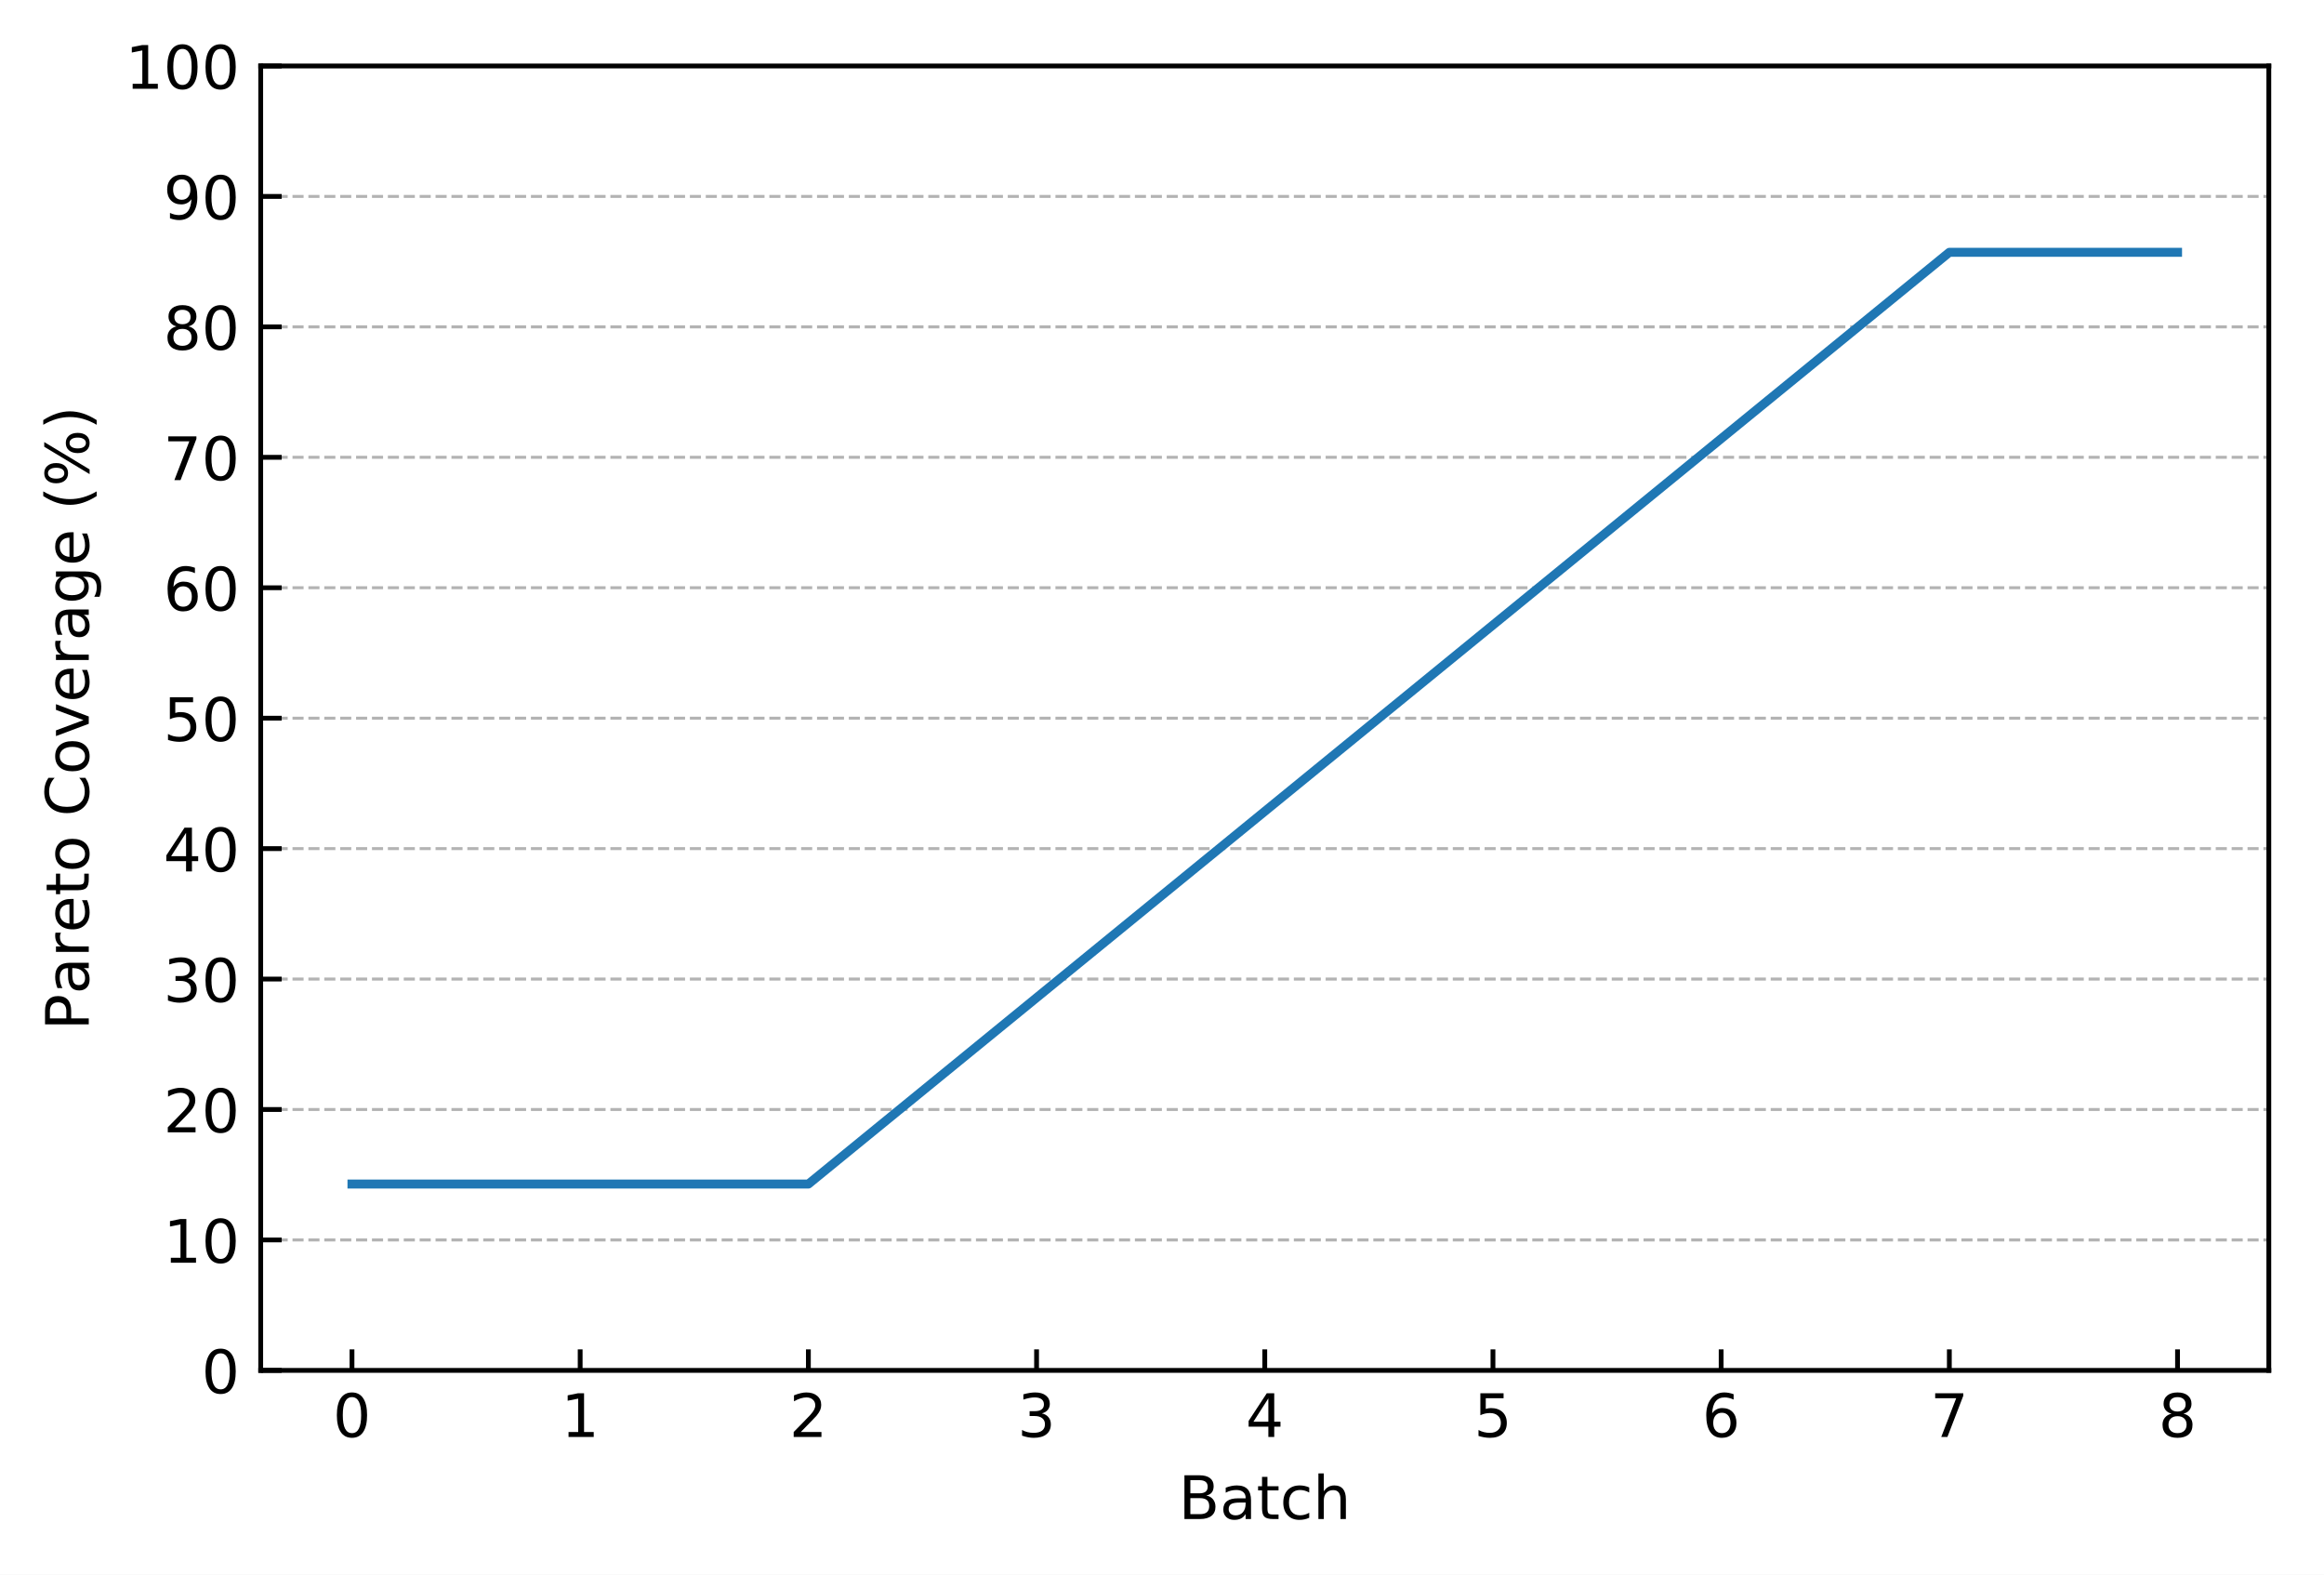
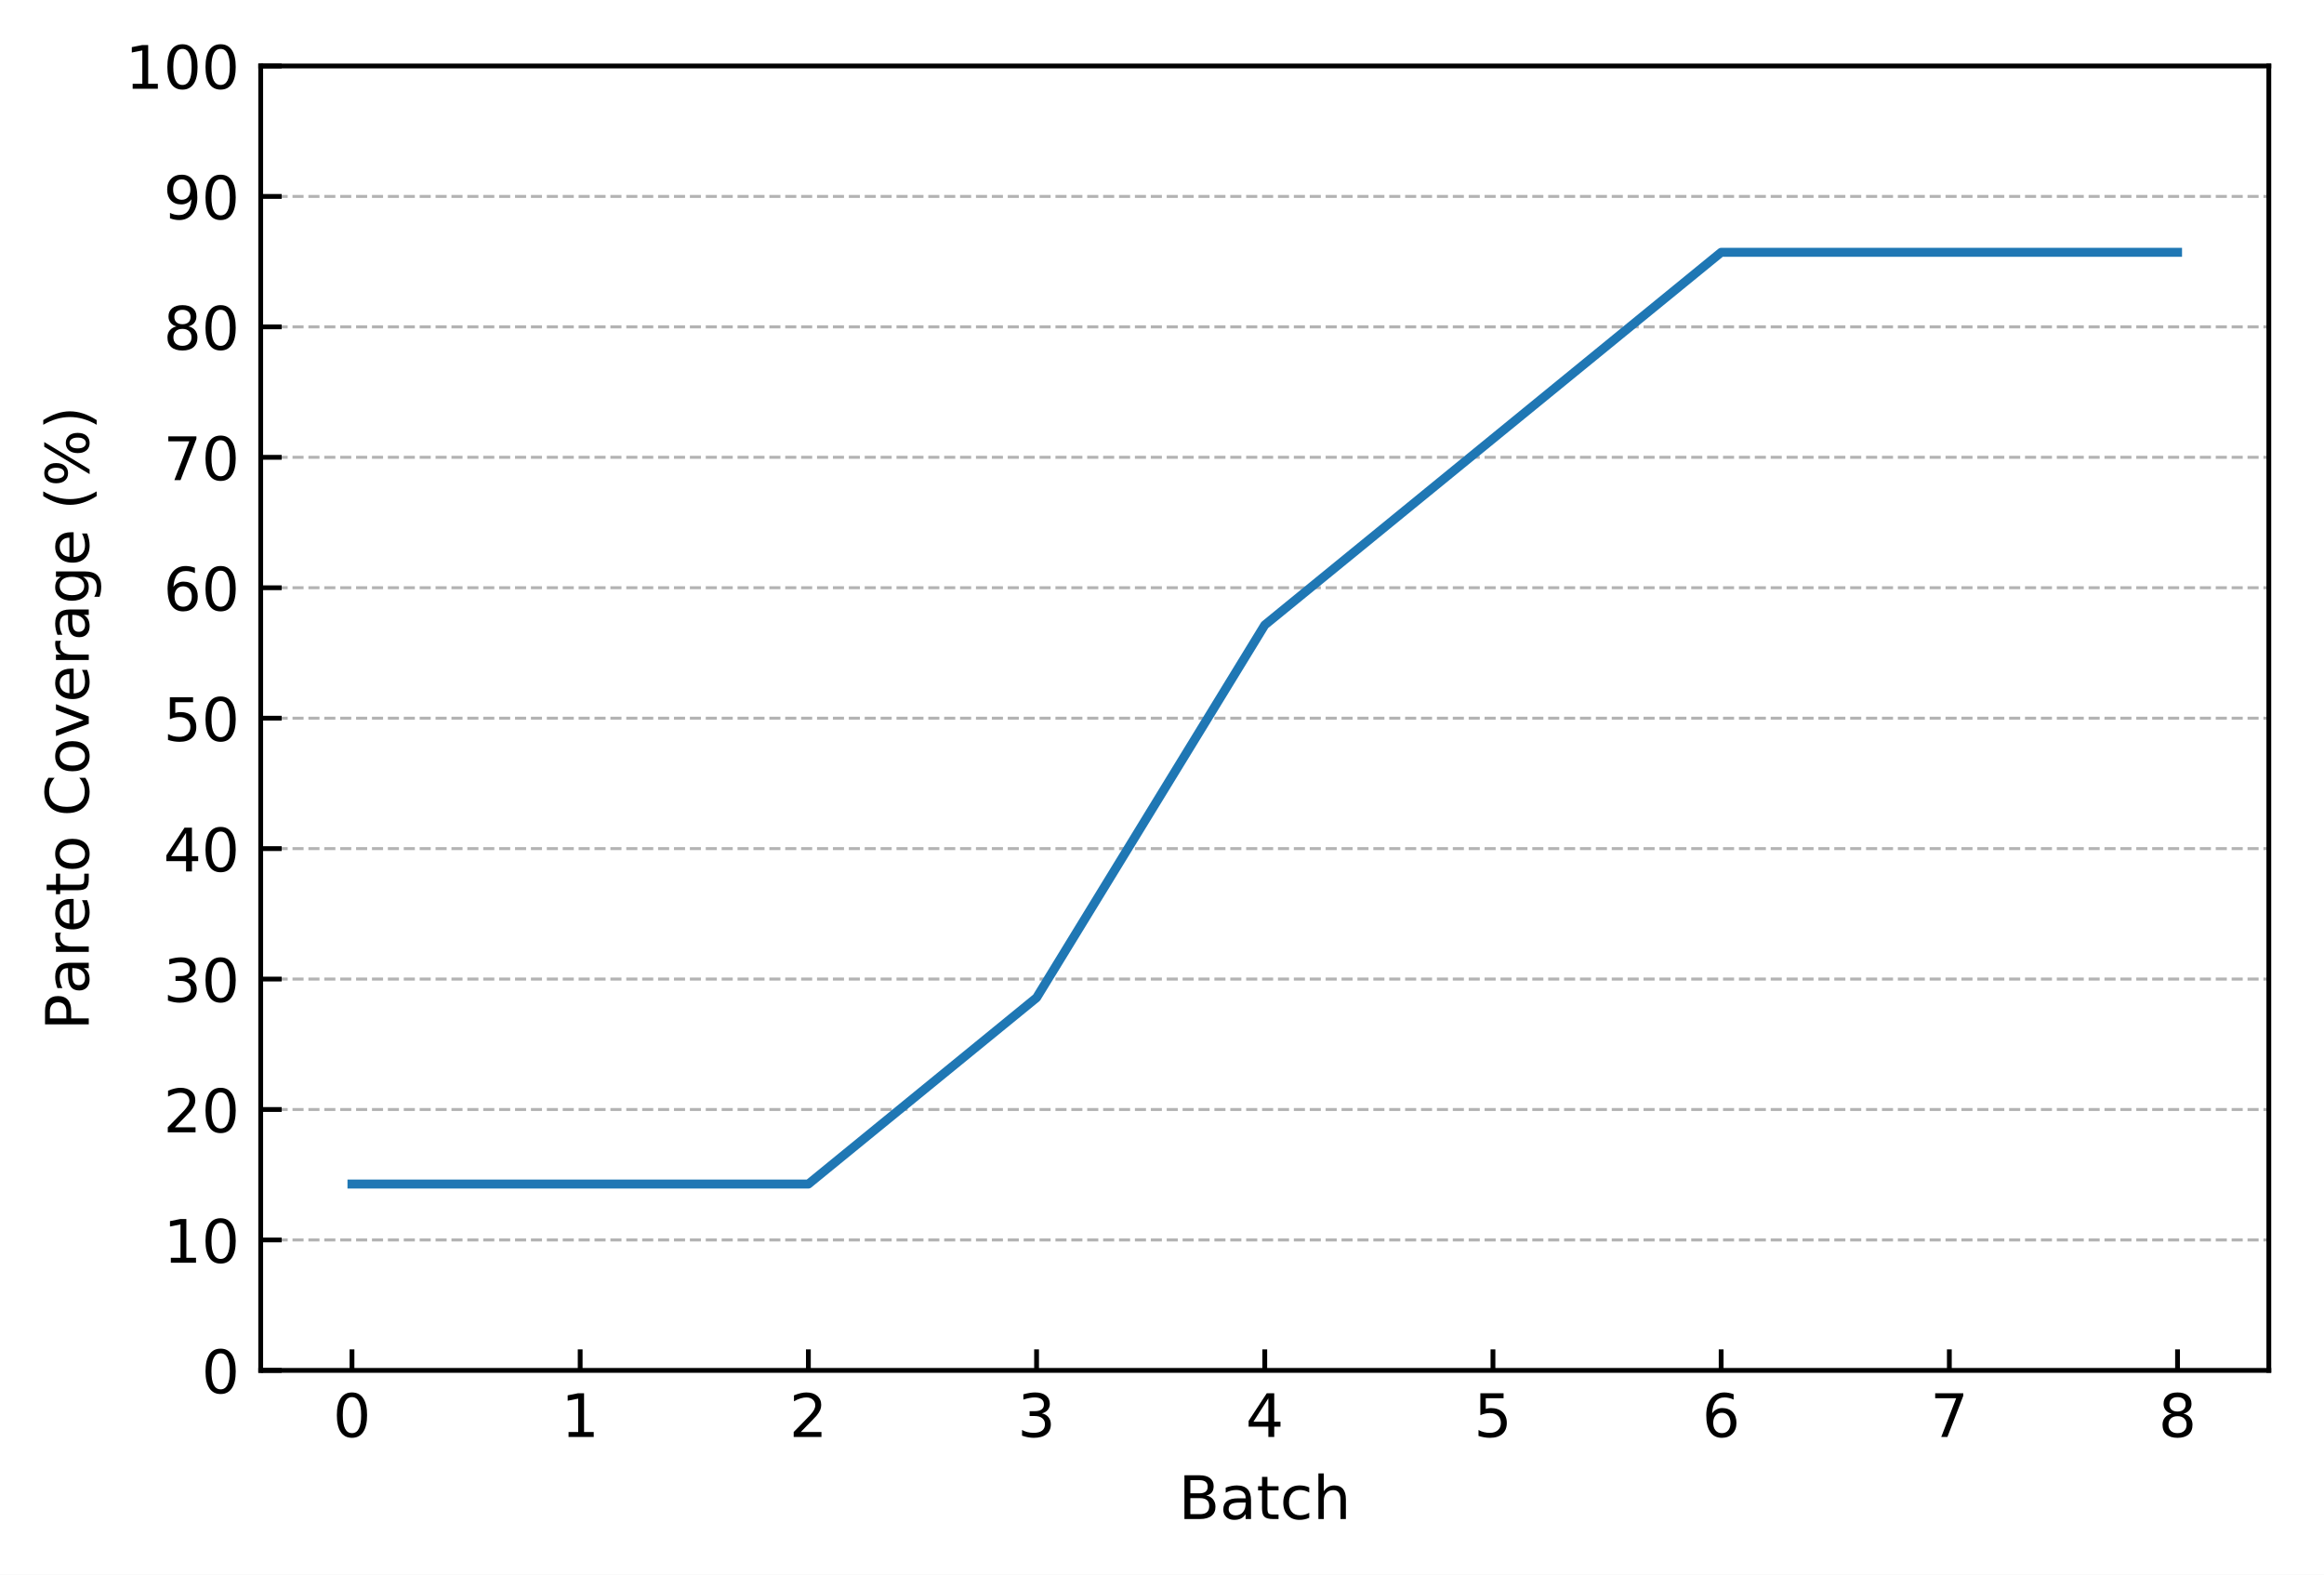
<svg xmlns="http://www.w3.org/2000/svg" xmlns:xlink="http://www.w3.org/1999/xlink" height="262.495pt" version="1.1" viewBox="0 0 387.466 262.495" width="387.466pt">
  <defs>
    <style type="text/css">
*{stroke-linecap:butt;stroke-linejoin:round;}
  </style>
  </defs>
  <g id="figure_1">
    <g id="patch_1">
      <path d="M 0 262.495  L 387.466 262.495  L 387.466 0  L 0 0  z " style="fill:#ffffff;" />
    </g>
    <g id="axes_1">
      <g id="patch_2">
        <path d="M 43.466 228.439  L 378.266 228.439  L 378.266 10.999  L 43.466 10.999  z " style="fill:#ffffff;" />
      </g>
      <g id="matplotlib.axis_1">
        <g id="xtick_1">
          <g id="line2d_1">
            <defs>
-               <path d="M 0 0  L 0 -3.5  " id="m8cd15124fc" style="stroke:#000000;stroke-width:0.8;" />
-             </defs>
-             <g>
-               <use style="stroke:#000000;stroke-width:0.8;" x="58.684" xlink:href="#m8cd15124fc" y="228.439" />
+               <path d="M 0 0  L 0 -3.5  " id="m9d33c1f362" style="stroke:#000000;stroke-width:0.8;" />
+             </defs>
+             <g>
+               <use style="stroke:#000000;stroke-width:0.8;" x="58.684" xlink:href="#m9d33c1f362" y="228.439" />
            </g>
          </g>
          <g id="text_1">
            <defs>
              <path d="M 31.781 66.406  Q 24.172 66.406 20.328 58.906  Q 16.5 51.422 16.5 36.375  Q 16.5 21.391 20.328 13.891  Q 24.172 6.391 31.781 6.391  Q 39.453 6.391 43.281 13.891  Q 47.125 21.391 47.125 36.375  Q 47.125 51.422 43.281 58.906  Q 39.453 66.406 31.781 66.406  z M 31.781 74.219  Q 44.047 74.219 50.516 64.516  Q 56.984 54.828 56.984 36.375  Q 56.984 17.969 50.516 8.266  Q 44.047 -1.422 31.781 -1.422  Q 19.531 -1.422 13.062 8.266  Q 6.594 17.969 6.594 36.375  Q 6.594 54.828 13.062 64.516  Q 19.531 74.219 31.781 74.219  z " id="DejaVuSans-48" />
            </defs>
            <g transform="translate(55.50256 239.5377)scale(0.1 -0.1)">
              <use xlink:href="#DejaVuSans-48" />
            </g>
          </g>
        </g>
        <g id="xtick_2">
          <g id="line2d_2">
            <g>
-               <use style="stroke:#000000;stroke-width:0.8;" x="96.729" xlink:href="#m8cd15124fc" y="228.439" />
+               <use style="stroke:#000000;stroke-width:0.8;" x="96.729" xlink:href="#m9d33c1f362" y="228.439" />
            </g>
          </g>
          <g id="text_2">
            <defs>
              <path d="M 12.406 8.297  L 28.516 8.297  L 28.516 63.922  L 10.984 60.406  L 10.984 69.391  L 28.422 72.906  L 38.281 72.906  L 38.281 8.297  L 54.391 8.297  L 54.391 0  L 12.406 0  z " id="DejaVuSans-49" />
            </defs>
            <g transform="translate(93.54801 239.5377)scale(0.1 -0.1)">
              <use xlink:href="#DejaVuSans-49" />
            </g>
          </g>
        </g>
        <g id="xtick_3">
          <g id="line2d_3">
            <g>
-               <use style="stroke:#000000;stroke-width:0.8;" x="134.775" xlink:href="#m8cd15124fc" y="228.439" />
+               <use style="stroke:#000000;stroke-width:0.8;" x="134.775" xlink:href="#m9d33c1f362" y="228.439" />
            </g>
          </g>
          <g id="text_3">
            <defs>
              <path d="M 19.188 8.297  L 53.609 8.297  L 53.609 0  L 7.328 0  L 7.328 8.297  Q 12.938 14.109 22.625 23.891  Q 32.328 33.688 34.812 36.531  Q 39.547 41.844 41.422 45.531  Q 43.312 49.219 43.312 52.781  Q 43.312 58.594 39.234 62.25  Q 35.156 65.922 28.609 65.922  Q 23.969 65.922 18.812 64.312  Q 13.672 62.703 7.812 59.422  L 7.812 69.391  Q 13.766 71.781 18.938 73  Q 24.125 74.219 28.422 74.219  Q 39.75 74.219 46.484 68.547  Q 53.219 62.891 53.219 53.422  Q 53.219 48.922 51.531 44.891  Q 49.859 40.875 45.406 35.406  Q 44.188 33.984 37.641 27.219  Q 31.109 20.453 19.188 8.297  z " id="DejaVuSans-50" />
            </defs>
            <g transform="translate(131.5935 239.5377)scale(0.1 -0.1)">
              <use xlink:href="#DejaVuSans-50" />
            </g>
          </g>
        </g>
        <g id="xtick_4">
          <g id="line2d_4">
            <g>
-               <use style="stroke:#000000;stroke-width:0.8;" x="172.82" xlink:href="#m8cd15124fc" y="228.439" />
+               <use style="stroke:#000000;stroke-width:0.8;" x="172.82" xlink:href="#m9d33c1f362" y="228.439" />
            </g>
          </g>
          <g id="text_4">
            <defs>
              <path d="M 40.578 39.312  Q 47.656 37.797 51.625 33  Q 55.609 28.219 55.609 21.188  Q 55.609 10.406 48.188 4.484  Q 40.766 -1.422 27.094 -1.422  Q 22.516 -1.422 17.656 -0.516  Q 12.797 0.391 7.625 2.203  L 7.625 11.719  Q 11.719 9.328 16.594 8.109  Q 21.484 6.891 26.812 6.891  Q 36.078 6.891 40.938 10.547  Q 45.797 14.203 45.797 21.188  Q 45.797 27.641 41.281 31.266  Q 36.766 34.906 28.719 34.906  L 20.219 34.906  L 20.219 43.016  L 29.109 43.016  Q 36.375 43.016 40.234 45.922  Q 44.094 48.828 44.094 54.297  Q 44.094 59.906 40.109 62.906  Q 36.141 65.922 28.719 65.922  Q 24.656 65.922 20.016 65.031  Q 15.375 64.156 9.812 62.312  L 9.812 71.094  Q 15.438 72.656 20.344 73.438  Q 25.25 74.219 29.594 74.219  Q 40.828 74.219 47.359 69.109  Q 53.906 64.016 53.906 55.328  Q 53.906 49.266 50.438 45.094  Q 46.969 40.922 40.578 39.312  z " id="DejaVuSans-51" />
            </defs>
            <g transform="translate(169.6389 239.5377)scale(0.1 -0.1)">
              <use xlink:href="#DejaVuSans-51" />
            </g>
          </g>
        </g>
        <g id="xtick_5">
          <g id="line2d_5">
            <g>
-               <use style="stroke:#000000;stroke-width:0.8;" x="210.866" xlink:href="#m8cd15124fc" y="228.439" />
+               <use style="stroke:#000000;stroke-width:0.8;" x="210.866" xlink:href="#m9d33c1f362" y="228.439" />
            </g>
          </g>
          <g id="text_5">
            <defs>
              <path d="M 37.797 64.312  L 12.891 25.391  L 37.797 25.391  z M 35.203 72.906  L 47.609 72.906  L 47.609 25.391  L 58.016 25.391  L 58.016 17.188  L 47.609 17.188  L 47.609 0  L 37.797 0  L 37.797 17.188  L 4.891 17.188  L 4.891 26.703  z " id="DejaVuSans-52" />
            </defs>
            <g transform="translate(207.6844 239.5377)scale(0.1 -0.1)">
              <use xlink:href="#DejaVuSans-52" />
            </g>
          </g>
        </g>
        <g id="xtick_6">
          <g id="line2d_6">
            <g>
-               <use style="stroke:#000000;stroke-width:0.8;" x="248.911" xlink:href="#m8cd15124fc" y="228.439" />
+               <use style="stroke:#000000;stroke-width:0.8;" x="248.911" xlink:href="#m9d33c1f362" y="228.439" />
            </g>
          </g>
          <g id="text_6">
            <defs>
              <path d="M 10.797 72.906  L 49.516 72.906  L 49.516 64.594  L 19.828 64.594  L 19.828 46.734  Q 21.969 47.469 24.109 47.828  Q 26.266 48.188 28.422 48.188  Q 40.625 48.188 47.75 41.5  Q 54.891 34.812 54.891 23.391  Q 54.891 11.625 47.562 5.094  Q 40.234 -1.422 26.906 -1.422  Q 22.312 -1.422 17.547 -0.641  Q 12.797 0.141 7.719 1.703  L 7.719 11.625  Q 12.109 9.234 16.797 8.062  Q 21.484 6.891 26.703 6.891  Q 35.156 6.891 40.078 11.328  Q 45.016 15.766 45.016 23.391  Q 45.016 31 40.078 35.438  Q 35.156 39.891 26.703 39.891  Q 22.75 39.891 18.812 39.016  Q 14.891 38.141 10.797 36.281  z " id="DejaVuSans-53" />
            </defs>
            <g transform="translate(245.7298 239.5377)scale(0.1 -0.1)">
              <use xlink:href="#DejaVuSans-53" />
            </g>
          </g>
        </g>
        <g id="xtick_7">
          <g id="line2d_7">
            <g>
-               <use style="stroke:#000000;stroke-width:0.8;" x="286.957" xlink:href="#m8cd15124fc" y="228.439" />
+               <use style="stroke:#000000;stroke-width:0.8;" x="286.957" xlink:href="#m9d33c1f362" y="228.439" />
            </g>
          </g>
          <g id="text_7">
            <defs>
              <path d="M 33.016 40.375  Q 26.375 40.375 22.484 35.828  Q 18.609 31.297 18.609 23.391  Q 18.609 15.531 22.484 10.953  Q 26.375 6.391 33.016 6.391  Q 39.656 6.391 43.531 10.953  Q 47.406 15.531 47.406 23.391  Q 47.406 31.297 43.531 35.828  Q 39.656 40.375 33.016 40.375  z M 52.594 71.297  L 52.594 62.312  Q 48.875 64.062 45.094 64.984  Q 41.312 65.922 37.594 65.922  Q 27.828 65.922 22.672 59.328  Q 17.531 52.734 16.797 39.406  Q 19.672 43.656 24.016 45.922  Q 28.375 48.188 33.594 48.188  Q 44.578 48.188 50.953 41.516  Q 57.328 34.859 57.328 23.391  Q 57.328 12.156 50.688 5.359  Q 44.047 -1.422 33.016 -1.422  Q 20.359 -1.422 13.672 8.266  Q 6.984 17.969 6.984 36.375  Q 6.984 53.656 15.188 63.938  Q 23.391 74.219 37.203 74.219  Q 40.922 74.219 44.703 73.484  Q 48.484 72.75 52.594 71.297  z " id="DejaVuSans-54" />
            </defs>
            <g transform="translate(283.7753 239.5377)scale(0.1 -0.1)">
              <use xlink:href="#DejaVuSans-54" />
            </g>
          </g>
        </g>
        <g id="xtick_8">
          <g id="line2d_8">
            <g>
-               <use style="stroke:#000000;stroke-width:0.8;" x="325.002" xlink:href="#m8cd15124fc" y="228.439" />
+               <use style="stroke:#000000;stroke-width:0.8;" x="325.002" xlink:href="#m9d33c1f362" y="228.439" />
            </g>
          </g>
          <g id="text_8">
            <defs>
              <path d="M 8.203 72.906  L 55.078 72.906  L 55.078 68.703  L 28.609 0  L 18.312 0  L 43.219 64.594  L 8.203 64.594  z " id="DejaVuSans-55" />
            </defs>
            <g transform="translate(321.8207 239.5377)scale(0.1 -0.1)">
              <use xlink:href="#DejaVuSans-55" />
            </g>
          </g>
        </g>
        <g id="xtick_9">
          <g id="line2d_9">
            <g>
-               <use style="stroke:#000000;stroke-width:0.8;" x="363.047" xlink:href="#m8cd15124fc" y="228.439" />
+               <use style="stroke:#000000;stroke-width:0.8;" x="363.047" xlink:href="#m9d33c1f362" y="228.439" />
            </g>
          </g>
          <g id="text_9">
            <defs>
              <path d="M 31.781 34.625  Q 24.75 34.625 20.719 30.859  Q 16.703 27.094 16.703 20.516  Q 16.703 13.922 20.719 10.156  Q 24.75 6.391 31.781 6.391  Q 38.812 6.391 42.859 10.172  Q 46.922 13.969 46.922 20.516  Q 46.922 27.094 42.891 30.859  Q 38.875 34.625 31.781 34.625  z M 21.922 38.812  Q 15.578 40.375 12.031 44.719  Q 8.5 49.078 8.5 55.328  Q 8.5 64.062 14.719 69.141  Q 20.953 74.219 31.781 74.219  Q 42.672 74.219 48.875 69.141  Q 55.078 64.062 55.078 55.328  Q 55.078 49.078 51.531 44.719  Q 48 40.375 41.703 38.812  Q 48.828 37.156 52.797 32.312  Q 56.781 27.484 56.781 20.516  Q 56.781 9.906 50.312 4.234  Q 43.844 -1.422 31.781 -1.422  Q 19.734 -1.422 13.25 4.234  Q 6.781 9.906 6.781 20.516  Q 6.781 27.484 10.781 32.312  Q 14.797 37.156 21.922 38.812  z M 18.312 54.391  Q 18.312 48.734 21.844 45.562  Q 25.391 42.391 31.781 42.391  Q 38.141 42.391 41.719 45.562  Q 45.312 48.734 45.312 54.391  Q 45.312 60.062 41.719 63.234  Q 38.141 66.406 31.781 66.406  Q 25.391 66.406 21.844 63.234  Q 18.312 60.062 18.312 54.391  z " id="DejaVuSans-56" />
            </defs>
            <g transform="translate(359.8662 239.5377)scale(0.1 -0.1)">
              <use xlink:href="#DejaVuSans-56" />
            </g>
          </g>
        </g>
        <g id="text_10">
          <defs>
            <path d="M 19.672 34.812  L 19.672 8.109  L 35.5 8.109  Q 43.453 8.109 47.281 11.406  Q 51.125 14.703 51.125 21.484  Q 51.125 28.328 47.281 31.562  Q 43.453 34.812 35.5 34.812  z M 19.672 64.797  L 19.672 42.828  L 34.281 42.828  Q 41.5 42.828 45.031 45.531  Q 48.578 48.25 48.578 53.812  Q 48.578 59.328 45.031 62.062  Q 41.5 64.797 34.281 64.797  z M 9.812 72.906  L 35.016 72.906  Q 46.297 72.906 52.391 68.219  Q 58.5 63.531 58.5 54.891  Q 58.5 48.188 55.375 44.234  Q 52.25 40.281 46.188 39.312  Q 53.469 37.75 57.5 32.781  Q 61.531 27.828 61.531 20.406  Q 61.531 10.641 54.891 5.312  Q 48.25 0 35.984 0  L 9.812 0  z " id="DejaVuSans-66" />
            <path d="M 34.281 27.484  Q 23.391 27.484 19.188 25  Q 14.984 22.516 14.984 16.5  Q 14.984 11.719 18.141 8.906  Q 21.297 6.109 26.703 6.109  Q 34.188 6.109 38.703 11.406  Q 43.219 16.703 43.219 25.484  L 43.219 27.484  z M 52.203 31.203  L 52.203 0  L 43.219 0  L 43.219 8.297  Q 40.141 3.328 35.547 0.953  Q 30.953 -1.422 24.312 -1.422  Q 15.922 -1.422 10.953 3.297  Q 6 8.016 6 15.922  Q 6 25.141 12.172 29.828  Q 18.359 34.516 30.609 34.516  L 43.219 34.516  L 43.219 35.406  Q 43.219 41.609 39.141 45  Q 35.062 48.391 27.688 48.391  Q 23 48.391 18.547 47.266  Q 14.109 46.141 10.016 43.891  L 10.016 52.203  Q 14.938 54.109 19.578 55.047  Q 24.219 56 28.609 56  Q 40.484 56 46.344 49.844  Q 52.203 43.703 52.203 31.203  z " id="DejaVuSans-97" />
            <path d="M 18.312 70.219  L 18.312 54.688  L 36.812 54.688  L 36.812 47.703  L 18.312 47.703  L 18.312 18.016  Q 18.312 11.328 20.141 9.422  Q 21.969 7.516 27.594 7.516  L 36.812 7.516  L 36.812 0  L 27.594 0  Q 17.188 0 13.234 3.875  Q 9.281 7.766 9.281 18.016  L 9.281 47.703  L 2.688 47.703  L 2.688 54.688  L 9.281 54.688  L 9.281 70.219  z " id="DejaVuSans-116" />
            <path d="M 48.781 52.594  L 48.781 44.188  Q 44.969 46.297 41.141 47.344  Q 37.312 48.391 33.406 48.391  Q 24.656 48.391 19.812 42.844  Q 14.984 37.312 14.984 27.297  Q 14.984 17.281 19.812 11.734  Q 24.656 6.203 33.406 6.203  Q 37.312 6.203 41.141 7.25  Q 44.969 8.297 48.781 10.406  L 48.781 2.094  Q 45.016 0.344 40.984 -0.531  Q 36.969 -1.422 32.422 -1.422  Q 20.062 -1.422 12.781 6.344  Q 5.516 14.109 5.516 27.297  Q 5.516 40.672 12.859 48.328  Q 20.219 56 33.016 56  Q 37.156 56 41.109 55.141  Q 45.062 54.297 48.781 52.594  z " id="DejaVuSans-99" />
            <path d="M 54.891 33.016  L 54.891 0  L 45.906 0  L 45.906 32.719  Q 45.906 40.484 42.875 44.328  Q 39.844 48.188 33.797 48.188  Q 26.516 48.188 22.312 43.547  Q 18.109 38.922 18.109 30.906  L 18.109 0  L 9.078 0  L 9.078 75.984  L 18.109 75.984  L 18.109 46.188  Q 21.344 51.125 25.703 53.562  Q 30.078 56 35.797 56  Q 45.219 56 50.047 50.172  Q 54.891 44.344 54.891 33.016  z " id="DejaVuSans-104" />
          </defs>
          <g transform="translate(196.493 253.2158)scale(0.1 -0.1)">
            <use xlink:href="#DejaVuSans-66" />
            <use x="68.604" xlink:href="#DejaVuSans-97" />
            <use x="129.883" xlink:href="#DejaVuSans-116" />
            <use x="169.092" xlink:href="#DejaVuSans-99" />
            <use x="224.072" xlink:href="#DejaVuSans-104" />
          </g>
        </g>
      </g>
      <g id="matplotlib.axis_2">
        <g id="ytick_1">
          <g id="line2d_10">
-             <path clip-path="url(#p03b3098844)" d="M 43.466 228.439  L 378.266 228.439  " style="fill:none;stroke:#000000;stroke-dasharray:1.85,0.8;stroke-dashoffset:0;stroke-opacity:0.3;stroke-width:0.5;" />
+             <path clip-path="url(#p59dac47361)" d="M 43.466 228.439  L 378.266 228.439  " style="fill:none;stroke:#000000;stroke-dasharray:1.85,0.8;stroke-dashoffset:0;stroke-opacity:0.3;stroke-width:0.5;" />
          </g>
          <g id="line2d_11">
            <defs>
-               <path d="M 0 0  L 3.5 0  " id="m403b050b29" style="stroke:#000000;stroke-width:0.8;" />
-             </defs>
-             <g>
-               <use style="stroke:#000000;stroke-width:0.8;" x="43.466" xlink:href="#m403b050b29" y="228.439" />
+               <path d="M 0 0  L 3.5 0  " id="me17e550b2e" style="stroke:#000000;stroke-width:0.8;" />
+             </defs>
+             <g>
+               <use style="stroke:#000000;stroke-width:0.8;" x="43.466" xlink:href="#me17e550b2e" y="228.439" />
            </g>
          </g>
          <g id="text_11">
            <g transform="translate(33.60312 232.2384)scale(0.1 -0.1)">
              <use xlink:href="#DejaVuSans-48" />
            </g>
          </g>
        </g>
        <g id="ytick_2">
          <g id="line2d_12">
-             <path clip-path="url(#p03b3098844)" d="M 43.466 206.695  L 378.266 206.695  " style="fill:none;stroke:#000000;stroke-dasharray:1.85,0.8;stroke-dashoffset:0;stroke-opacity:0.3;stroke-width:0.5;" />
+             <path clip-path="url(#p59dac47361)" d="M 43.466 206.695  L 378.266 206.695  " style="fill:none;stroke:#000000;stroke-dasharray:1.85,0.8;stroke-dashoffset:0;stroke-opacity:0.3;stroke-width:0.5;" />
          </g>
          <g id="line2d_13">
            <g>
-               <use style="stroke:#000000;stroke-width:0.8;" x="43.466" xlink:href="#m403b050b29" y="206.695" />
+               <use style="stroke:#000000;stroke-width:0.8;" x="43.466" xlink:href="#me17e550b2e" y="206.695" />
            </g>
          </g>
          <g id="text_12">
            <g transform="translate(27.24063 210.4944)scale(0.1 -0.1)">
              <use xlink:href="#DejaVuSans-49" />
              <use x="63.623" xlink:href="#DejaVuSans-48" />
            </g>
          </g>
        </g>
        <g id="ytick_3">
          <g id="line2d_14">
-             <path clip-path="url(#p03b3098844)" d="M 43.466 184.951  L 378.266 184.951  " style="fill:none;stroke:#000000;stroke-dasharray:1.85,0.8;stroke-dashoffset:0;stroke-opacity:0.3;stroke-width:0.5;" />
+             <path clip-path="url(#p59dac47361)" d="M 43.466 184.951  L 378.266 184.951  " style="fill:none;stroke:#000000;stroke-dasharray:1.85,0.8;stroke-dashoffset:0;stroke-opacity:0.3;stroke-width:0.5;" />
          </g>
          <g id="line2d_15">
            <g>
-               <use style="stroke:#000000;stroke-width:0.8;" x="43.466" xlink:href="#m403b050b29" y="184.951" />
+               <use style="stroke:#000000;stroke-width:0.8;" x="43.466" xlink:href="#me17e550b2e" y="184.951" />
            </g>
          </g>
          <g id="text_13">
            <g transform="translate(27.24063 188.7504)scale(0.1 -0.1)">
              <use xlink:href="#DejaVuSans-50" />
              <use x="63.623" xlink:href="#DejaVuSans-48" />
            </g>
          </g>
        </g>
        <g id="ytick_4">
          <g id="line2d_16">
-             <path clip-path="url(#p03b3098844)" d="M 43.466 163.207  L 378.266 163.207  " style="fill:none;stroke:#000000;stroke-dasharray:1.85,0.8;stroke-dashoffset:0;stroke-opacity:0.3;stroke-width:0.5;" />
+             <path clip-path="url(#p59dac47361)" d="M 43.466 163.207  L 378.266 163.207  " style="fill:none;stroke:#000000;stroke-dasharray:1.85,0.8;stroke-dashoffset:0;stroke-opacity:0.3;stroke-width:0.5;" />
          </g>
          <g id="line2d_17">
            <g>
-               <use style="stroke:#000000;stroke-width:0.8;" x="43.466" xlink:href="#m403b050b29" y="163.207" />
+               <use style="stroke:#000000;stroke-width:0.8;" x="43.466" xlink:href="#me17e550b2e" y="163.207" />
            </g>
          </g>
          <g id="text_14">
            <g transform="translate(27.24063 167.0064)scale(0.1 -0.1)">
              <use xlink:href="#DejaVuSans-51" />
              <use x="63.623" xlink:href="#DejaVuSans-48" />
            </g>
          </g>
        </g>
        <g id="ytick_5">
          <g id="line2d_18">
-             <path clip-path="url(#p03b3098844)" d="M 43.466 141.463  L 378.266 141.463  " style="fill:none;stroke:#000000;stroke-dasharray:1.85,0.8;stroke-dashoffset:0;stroke-opacity:0.3;stroke-width:0.5;" />
+             <path clip-path="url(#p59dac47361)" d="M 43.466 141.463  L 378.266 141.463  " style="fill:none;stroke:#000000;stroke-dasharray:1.85,0.8;stroke-dashoffset:0;stroke-opacity:0.3;stroke-width:0.5;" />
          </g>
          <g id="line2d_19">
            <g>
-               <use style="stroke:#000000;stroke-width:0.8;" x="43.466" xlink:href="#m403b050b29" y="141.463" />
+               <use style="stroke:#000000;stroke-width:0.8;" x="43.466" xlink:href="#me17e550b2e" y="141.463" />
            </g>
          </g>
          <g id="text_15">
            <g transform="translate(27.24063 145.2624)scale(0.1 -0.1)">
              <use xlink:href="#DejaVuSans-52" />
              <use x="63.623" xlink:href="#DejaVuSans-48" />
            </g>
          </g>
        </g>
        <g id="ytick_6">
          <g id="line2d_20">
-             <path clip-path="url(#p03b3098844)" d="M 43.466 119.719  L 378.266 119.719  " style="fill:none;stroke:#000000;stroke-dasharray:1.85,0.8;stroke-dashoffset:0;stroke-opacity:0.3;stroke-width:0.5;" />
+             <path clip-path="url(#p59dac47361)" d="M 43.466 119.719  L 378.266 119.719  " style="fill:none;stroke:#000000;stroke-dasharray:1.85,0.8;stroke-dashoffset:0;stroke-opacity:0.3;stroke-width:0.5;" />
          </g>
          <g id="line2d_21">
            <g>
-               <use style="stroke:#000000;stroke-width:0.8;" x="43.466" xlink:href="#m403b050b29" y="119.719" />
+               <use style="stroke:#000000;stroke-width:0.8;" x="43.466" xlink:href="#me17e550b2e" y="119.719" />
            </g>
          </g>
          <g id="text_16">
            <g transform="translate(27.24063 123.5184)scale(0.1 -0.1)">
              <use xlink:href="#DejaVuSans-53" />
              <use x="63.623" xlink:href="#DejaVuSans-48" />
            </g>
          </g>
        </g>
        <g id="ytick_7">
          <g id="line2d_22">
-             <path clip-path="url(#p03b3098844)" d="M 43.466 97.975  L 378.266 97.975  " style="fill:none;stroke:#000000;stroke-dasharray:1.85,0.8;stroke-dashoffset:0;stroke-opacity:0.3;stroke-width:0.5;" />
+             <path clip-path="url(#p59dac47361)" d="M 43.466 97.975  L 378.266 97.975  " style="fill:none;stroke:#000000;stroke-dasharray:1.85,0.8;stroke-dashoffset:0;stroke-opacity:0.3;stroke-width:0.5;" />
          </g>
          <g id="line2d_23">
            <g>
-               <use style="stroke:#000000;stroke-width:0.8;" x="43.466" xlink:href="#m403b050b29" y="97.975" />
+               <use style="stroke:#000000;stroke-width:0.8;" x="43.466" xlink:href="#me17e550b2e" y="97.975" />
            </g>
          </g>
          <g id="text_17">
            <g transform="translate(27.24063 101.7744)scale(0.1 -0.1)">
              <use xlink:href="#DejaVuSans-54" />
              <use x="63.623" xlink:href="#DejaVuSans-48" />
            </g>
          </g>
        </g>
        <g id="ytick_8">
          <g id="line2d_24">
-             <path clip-path="url(#p03b3098844)" d="M 43.466 76.231  L 378.266 76.231  " style="fill:none;stroke:#000000;stroke-dasharray:1.85,0.8;stroke-dashoffset:0;stroke-opacity:0.3;stroke-width:0.5;" />
+             <path clip-path="url(#p59dac47361)" d="M 43.466 76.231  L 378.266 76.231  " style="fill:none;stroke:#000000;stroke-dasharray:1.85,0.8;stroke-dashoffset:0;stroke-opacity:0.3;stroke-width:0.5;" />
          </g>
          <g id="line2d_25">
            <g>
-               <use style="stroke:#000000;stroke-width:0.8;" x="43.466" xlink:href="#m403b050b29" y="76.231" />
+               <use style="stroke:#000000;stroke-width:0.8;" x="43.466" xlink:href="#me17e550b2e" y="76.231" />
            </g>
          </g>
          <g id="text_18">
            <g transform="translate(27.24063 80.03044)scale(0.1 -0.1)">
              <use xlink:href="#DejaVuSans-55" />
              <use x="63.623" xlink:href="#DejaVuSans-48" />
            </g>
          </g>
        </g>
        <g id="ytick_9">
          <g id="line2d_26">
-             <path clip-path="url(#p03b3098844)" d="M 43.466 54.487  L 378.266 54.487  " style="fill:none;stroke:#000000;stroke-dasharray:1.85,0.8;stroke-dashoffset:0;stroke-opacity:0.3;stroke-width:0.5;" />
+             <path clip-path="url(#p59dac47361)" d="M 43.466 54.487  L 378.266 54.487  " style="fill:none;stroke:#000000;stroke-dasharray:1.85,0.8;stroke-dashoffset:0;stroke-opacity:0.3;stroke-width:0.5;" />
          </g>
          <g id="line2d_27">
            <g>
-               <use style="stroke:#000000;stroke-width:0.8;" x="43.466" xlink:href="#m403b050b29" y="54.487" />
+               <use style="stroke:#000000;stroke-width:0.8;" x="43.466" xlink:href="#me17e550b2e" y="54.487" />
            </g>
          </g>
          <g id="text_19">
            <g transform="translate(27.24063 58.28644)scale(0.1 -0.1)">
              <use xlink:href="#DejaVuSans-56" />
              <use x="63.623" xlink:href="#DejaVuSans-48" />
            </g>
          </g>
        </g>
        <g id="ytick_10">
          <g id="line2d_28">
-             <path clip-path="url(#p03b3098844)" d="M 43.466 32.743  L 378.266 32.743  " style="fill:none;stroke:#000000;stroke-dasharray:1.85,0.8;stroke-dashoffset:0;stroke-opacity:0.3;stroke-width:0.5;" />
+             <path clip-path="url(#p59dac47361)" d="M 43.466 32.743  L 378.266 32.743  " style="fill:none;stroke:#000000;stroke-dasharray:1.85,0.8;stroke-dashoffset:0;stroke-opacity:0.3;stroke-width:0.5;" />
          </g>
          <g id="line2d_29">
            <g>
-               <use style="stroke:#000000;stroke-width:0.8;" x="43.466" xlink:href="#m403b050b29" y="32.743" />
+               <use style="stroke:#000000;stroke-width:0.8;" x="43.466" xlink:href="#me17e550b2e" y="32.743" />
            </g>
          </g>
          <g id="text_20">
            <defs>
              <path d="M 10.984 1.516  L 10.984 10.5  Q 14.703 8.734 18.5 7.812  Q 22.312 6.891 25.984 6.891  Q 35.75 6.891 40.891 13.453  Q 46.047 20.016 46.781 33.406  Q 43.953 29.203 39.594 26.953  Q 35.25 24.703 29.984 24.703  Q 19.047 24.703 12.672 31.312  Q 6.297 37.938 6.297 49.422  Q 6.297 60.641 12.938 67.422  Q 19.578 74.219 30.609 74.219  Q 43.266 74.219 49.922 64.516  Q 56.594 54.828 56.594 36.375  Q 56.594 19.141 48.406 8.859  Q 40.234 -1.422 26.422 -1.422  Q 22.703 -1.422 18.891 -0.688  Q 15.094 0.047 10.984 1.516  z M 30.609 32.422  Q 37.25 32.422 41.125 36.953  Q 45.016 41.5 45.016 49.422  Q 45.016 57.281 41.125 61.844  Q 37.25 66.406 30.609 66.406  Q 23.969 66.406 20.094 61.844  Q 16.219 57.281 16.219 49.422  Q 16.219 41.5 20.094 36.953  Q 23.969 32.422 30.609 32.422  z " id="DejaVuSans-57" />
            </defs>
            <g transform="translate(27.24063 36.54244)scale(0.1 -0.1)">
              <use xlink:href="#DejaVuSans-57" />
              <use x="63.623" xlink:href="#DejaVuSans-48" />
            </g>
          </g>
        </g>
        <g id="ytick_11">
          <g id="line2d_30">
-             <path clip-path="url(#p03b3098844)" d="M 43.466 10.999  L 378.266 10.999  " style="fill:none;stroke:#000000;stroke-dasharray:1.85,0.8;stroke-dashoffset:0;stroke-opacity:0.3;stroke-width:0.5;" />
+             <path clip-path="url(#p59dac47361)" d="M 43.466 10.999  L 378.266 10.999  " style="fill:none;stroke:#000000;stroke-dasharray:1.85,0.8;stroke-dashoffset:0;stroke-opacity:0.3;stroke-width:0.5;" />
          </g>
          <g id="line2d_31">
            <g>
-               <use style="stroke:#000000;stroke-width:0.8;" x="43.466" xlink:href="#m403b050b29" y="10.999" />
+               <use style="stroke:#000000;stroke-width:0.8;" x="43.466" xlink:href="#me17e550b2e" y="10.999" />
            </g>
          </g>
          <g id="text_21">
            <g transform="translate(20.87813 14.79844)scale(0.1 -0.1)">
              <use xlink:href="#DejaVuSans-49" />
              <use x="63.623" xlink:href="#DejaVuSans-48" />
              <use x="127.246" xlink:href="#DejaVuSans-48" />
            </g>
          </g>
        </g>
        <g id="text_22">
          <defs>
            <path d="M 19.672 64.797  L 19.672 37.406  L 32.078 37.406  Q 38.969 37.406 42.719 40.969  Q 46.484 44.531 46.484 51.125  Q 46.484 57.672 42.719 61.234  Q 38.969 64.797 32.078 64.797  z M 9.812 72.906  L 32.078 72.906  Q 44.344 72.906 50.609 67.359  Q 56.891 61.812 56.891 51.125  Q 56.891 40.328 50.609 34.812  Q 44.344 29.297 32.078 29.297  L 19.672 29.297  L 19.672 0  L 9.812 0  z " id="DejaVuSans-80" />
            <path d="M 41.109 46.297  Q 39.594 47.172 37.812 47.578  Q 36.031 48 33.891 48  Q 26.266 48 22.188 43.047  Q 18.109 38.094 18.109 28.812  L 18.109 0  L 9.078 0  L 9.078 54.688  L 18.109 54.688  L 18.109 46.188  Q 20.953 51.172 25.484 53.578  Q 30.031 56 36.531 56  Q 37.453 56 38.578 55.875  Q 39.703 55.766 41.062 55.516  z " id="DejaVuSans-114" />
            <path d="M 56.203 29.594  L 56.203 25.203  L 14.891 25.203  Q 15.484 15.922 20.484 11.062  Q 25.484 6.203 34.422 6.203  Q 39.594 6.203 44.453 7.469  Q 49.312 8.734 54.109 11.281  L 54.109 2.781  Q 49.266 0.734 44.188 -0.344  Q 39.109 -1.422 33.891 -1.422  Q 20.797 -1.422 13.156 6.188  Q 5.516 13.812 5.516 26.812  Q 5.516 40.234 12.766 48.109  Q 20.016 56 32.328 56  Q 43.359 56 49.781 48.891  Q 56.203 41.797 56.203 29.594  z M 47.219 32.234  Q 47.125 39.594 43.094 43.984  Q 39.062 48.391 32.422 48.391  Q 24.906 48.391 20.391 44.141  Q 15.875 39.891 15.188 32.172  z " id="DejaVuSans-101" />
            <path d="M 30.609 48.391  Q 23.391 48.391 19.188 42.75  Q 14.984 37.109 14.984 27.297  Q 14.984 17.484 19.156 11.844  Q 23.344 6.203 30.609 6.203  Q 37.797 6.203 41.984 11.859  Q 46.188 17.531 46.188 27.297  Q 46.188 37.016 41.984 42.703  Q 37.797 48.391 30.609 48.391  z M 30.609 56  Q 42.328 56 49.016 48.375  Q 55.719 40.766 55.719 27.297  Q 55.719 13.875 49.016 6.219  Q 42.328 -1.422 30.609 -1.422  Q 18.844 -1.422 12.172 6.219  Q 5.516 13.875 5.516 27.297  Q 5.516 40.766 12.172 48.375  Q 18.844 56 30.609 56  z " id="DejaVuSans-111" />
            <path id="DejaVuSans-32" />
            <path d="M 64.406 67.281  L 64.406 56.891  Q 59.422 61.531 53.781 63.812  Q 48.141 66.109 41.797 66.109  Q 29.297 66.109 22.656 58.469  Q 16.016 50.828 16.016 36.375  Q 16.016 21.969 22.656 14.328  Q 29.297 6.688 41.797 6.688  Q 48.141 6.688 53.781 8.984  Q 59.422 11.281 64.406 15.922  L 64.406 5.609  Q 59.234 2.094 53.438 0.328  Q 47.656 -1.422 41.219 -1.422  Q 24.656 -1.422 15.125 8.703  Q 5.609 18.844 5.609 36.375  Q 5.609 53.953 15.125 64.078  Q 24.656 74.219 41.219 74.219  Q 47.75 74.219 53.531 72.484  Q 59.328 70.75 64.406 67.281  z " id="DejaVuSans-67" />
            <path d="M 2.984 54.688  L 12.5 54.688  L 29.594 8.797  L 46.688 54.688  L 56.203 54.688  L 35.688 0  L 23.484 0  z " id="DejaVuSans-118" />
            <path d="M 45.406 27.984  Q 45.406 37.75 41.375 43.109  Q 37.359 48.484 30.078 48.484  Q 22.859 48.484 18.828 43.109  Q 14.797 37.75 14.797 27.984  Q 14.797 18.266 18.828 12.891  Q 22.859 7.516 30.078 7.516  Q 37.359 7.516 41.375 12.891  Q 45.406 18.266 45.406 27.984  z M 54.391 6.781  Q 54.391 -7.172 48.188 -13.984  Q 42 -20.797 29.203 -20.797  Q 24.469 -20.797 20.266 -20.094  Q 16.062 -19.391 12.109 -17.922  L 12.109 -9.188  Q 16.062 -11.328 19.922 -12.344  Q 23.781 -13.375 27.781 -13.375  Q 36.625 -13.375 41.016 -8.766  Q 45.406 -4.156 45.406 5.172  L 45.406 9.625  Q 42.625 4.781 38.281 2.391  Q 33.938 0 27.875 0  Q 17.828 0 11.672 7.656  Q 5.516 15.328 5.516 27.984  Q 5.516 40.672 11.672 48.328  Q 17.828 56 27.875 56  Q 33.938 56 38.281 53.609  Q 42.625 51.219 45.406 46.391  L 45.406 54.688  L 54.391 54.688  z " id="DejaVuSans-103" />
            <path d="M 31 75.875  Q 24.469 64.656 21.281 53.656  Q 18.109 42.672 18.109 31.391  Q 18.109 20.125 21.312 9.062  Q 24.516 -2 31 -13.188  L 23.188 -13.188  Q 15.875 -1.703 12.234 9.375  Q 8.594 20.453 8.594 31.391  Q 8.594 42.281 12.203 53.312  Q 15.828 64.359 23.188 75.875  z " id="DejaVuSans-40" />
            <path d="M 72.703 32.078  Q 68.453 32.078 66.031 28.469  Q 63.625 24.859 63.625 18.406  Q 63.625 12.062 66.031 8.422  Q 68.453 4.781 72.703 4.781  Q 76.859 4.781 79.266 8.422  Q 81.688 12.062 81.688 18.406  Q 81.688 24.812 79.266 28.438  Q 76.859 32.078 72.703 32.078  z M 72.703 38.281  Q 80.422 38.281 84.953 32.906  Q 89.5 27.547 89.5 18.406  Q 89.5 9.281 84.938 3.922  Q 80.375 -1.422 72.703 -1.422  Q 64.891 -1.422 60.344 3.922  Q 55.812 9.281 55.812 18.406  Q 55.812 27.594 60.375 32.938  Q 64.938 38.281 72.703 38.281  z M 22.312 68.016  Q 18.109 68.016 15.688 64.375  Q 13.281 60.75 13.281 54.391  Q 13.281 47.953 15.672 44.328  Q 18.062 40.719 22.312 40.719  Q 26.562 40.719 28.969 44.328  Q 31.391 47.953 31.391 54.391  Q 31.391 60.688 28.953 64.344  Q 26.516 68.016 22.312 68.016  z M 66.406 74.219  L 74.219 74.219  L 28.609 -1.422  L 20.797 -1.422  z M 22.312 74.219  Q 30.031 74.219 34.609 68.875  Q 39.203 63.531 39.203 54.391  Q 39.203 45.172 34.641 39.844  Q 30.078 34.516 22.312 34.516  Q 14.547 34.516 10.031 39.859  Q 5.516 45.219 5.516 54.391  Q 5.516 63.484 10.047 68.844  Q 14.594 74.219 22.312 74.219  z " id="DejaVuSans-37" />
            <path d="M 8.016 75.875  L 15.828 75.875  Q 23.141 64.359 26.781 53.312  Q 30.422 42.281 30.422 31.391  Q 30.422 20.453 26.781 9.375  Q 23.141 -1.703 15.828 -13.188  L 8.016 -13.188  Q 14.5 -2 17.703 9.062  Q 20.906 20.125 20.906 31.391  Q 20.906 42.672 17.703 53.656  Q 14.5 64.656 8.016 75.875  z " id="DejaVuSans-41" />
          </defs>
          <g transform="translate(14.79844 171.7325)rotate(-90)scale(0.1 -0.1)">
            <use xlink:href="#DejaVuSans-80" />
            <use x="60.24" xlink:href="#DejaVuSans-97" />
            <use x="121.52" xlink:href="#DejaVuSans-114" />
            <use x="162.602" xlink:href="#DejaVuSans-101" />
            <use x="224.125" xlink:href="#DejaVuSans-116" />
            <use x="263.334" xlink:href="#DejaVuSans-111" />
            <use x="324.516" xlink:href="#DejaVuSans-32" />
            <use x="356.303" xlink:href="#DejaVuSans-67" />
            <use x="426.127" xlink:href="#DejaVuSans-111" />
            <use x="487.309" xlink:href="#DejaVuSans-118" />
            <use x="546.488" xlink:href="#DejaVuSans-101" />
            <use x="608.012" xlink:href="#DejaVuSans-114" />
            <use x="649.125" xlink:href="#DejaVuSans-97" />
            <use x="710.404" xlink:href="#DejaVuSans-103" />
            <use x="773.881" xlink:href="#DejaVuSans-101" />
            <use x="835.404" xlink:href="#DejaVuSans-32" />
            <use x="867.191" xlink:href="#DejaVuSans-40" />
            <use x="906.205" xlink:href="#DejaVuSans-37" />
            <use x="1001.225" xlink:href="#DejaVuSans-41" />
          </g>
        </g>
      </g>
      <g id="line2d_32">
-         <path clip-path="url(#p03b3098844)" d="M 58.684 197.376  L 96.729 197.376  L 134.775 197.376  L 172.82 166.314  L 210.866 135.251  L 248.911 104.188  L 286.957 73.125  L 325.002 42.062  L 363.047 42.062  " style="fill:none;stroke:#1f77b4;stroke-linecap:square;stroke-width:1.5;" />
+         <path clip-path="url(#p59dac47361)" d="M 58.684 197.376  L 96.729 197.376  L 134.775 197.376  L 172.82 166.314  L 210.866 104.188  L 248.911 73.125  L 286.957 42.062  L 325.002 42.062  L 363.047 42.062  " style="fill:none;stroke:#1f77b4;stroke-linecap:square;stroke-width:1.5;" />
      </g>
      <g id="patch_3">
        <path d="M 43.466 228.439  L 43.466 10.999  " style="fill:none;stroke:#000000;stroke-linecap:square;stroke-linejoin:miter;stroke-width:0.8;" />
      </g>
      <g id="patch_4">
        <path d="M 378.266 228.439  L 378.266 10.999  " style="fill:none;stroke:#000000;stroke-linecap:square;stroke-linejoin:miter;stroke-width:0.8;" />
      </g>
      <g id="patch_5">
        <path d="M 43.466 228.439  L 378.266 228.439  " style="fill:none;stroke:#000000;stroke-linecap:square;stroke-linejoin:miter;stroke-width:0.8;" />
      </g>
      <g id="patch_6">
        <path d="M 43.466 10.999  L 378.266 10.999  " style="fill:none;stroke:#000000;stroke-linecap:square;stroke-linejoin:miter;stroke-width:0.8;" />
      </g>
    </g>
  </g>
  <defs>
-     <clipPath id="p03b3098844">
+     <clipPath id="p59dac47361">
      <rect height="217.44" width="334.8" x="43.466" y="10.999" />
    </clipPath>
  </defs>
</svg>
